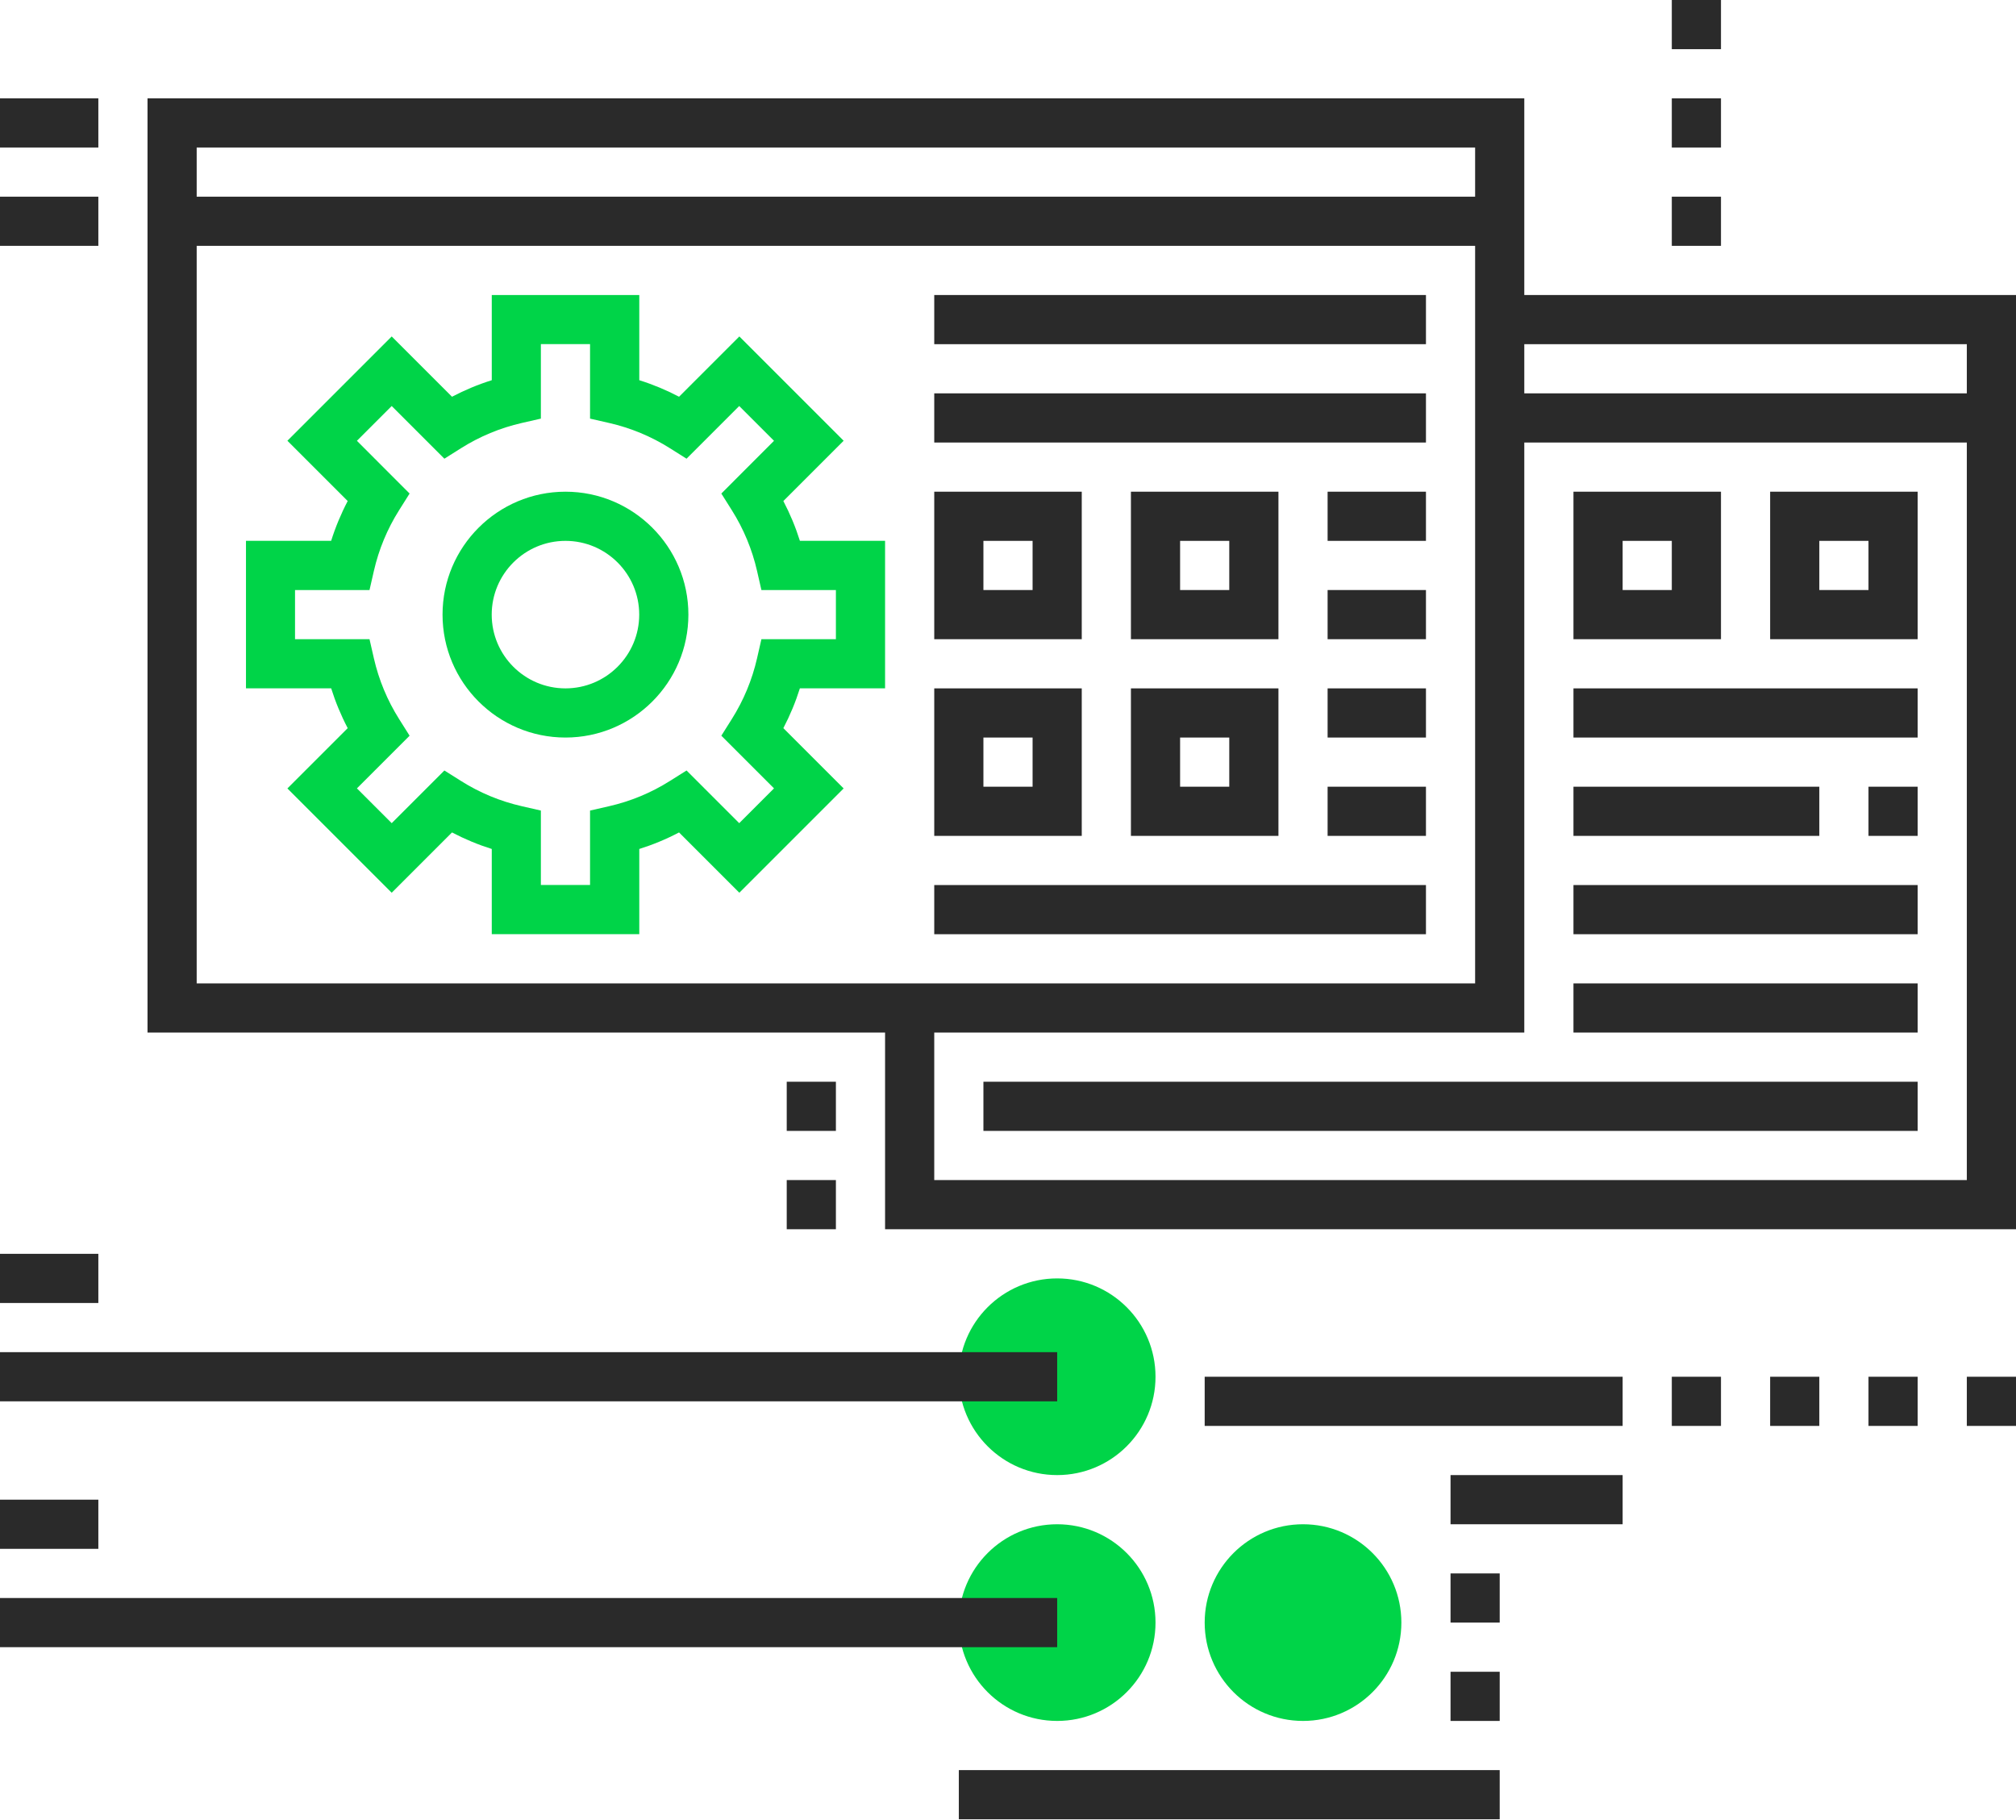
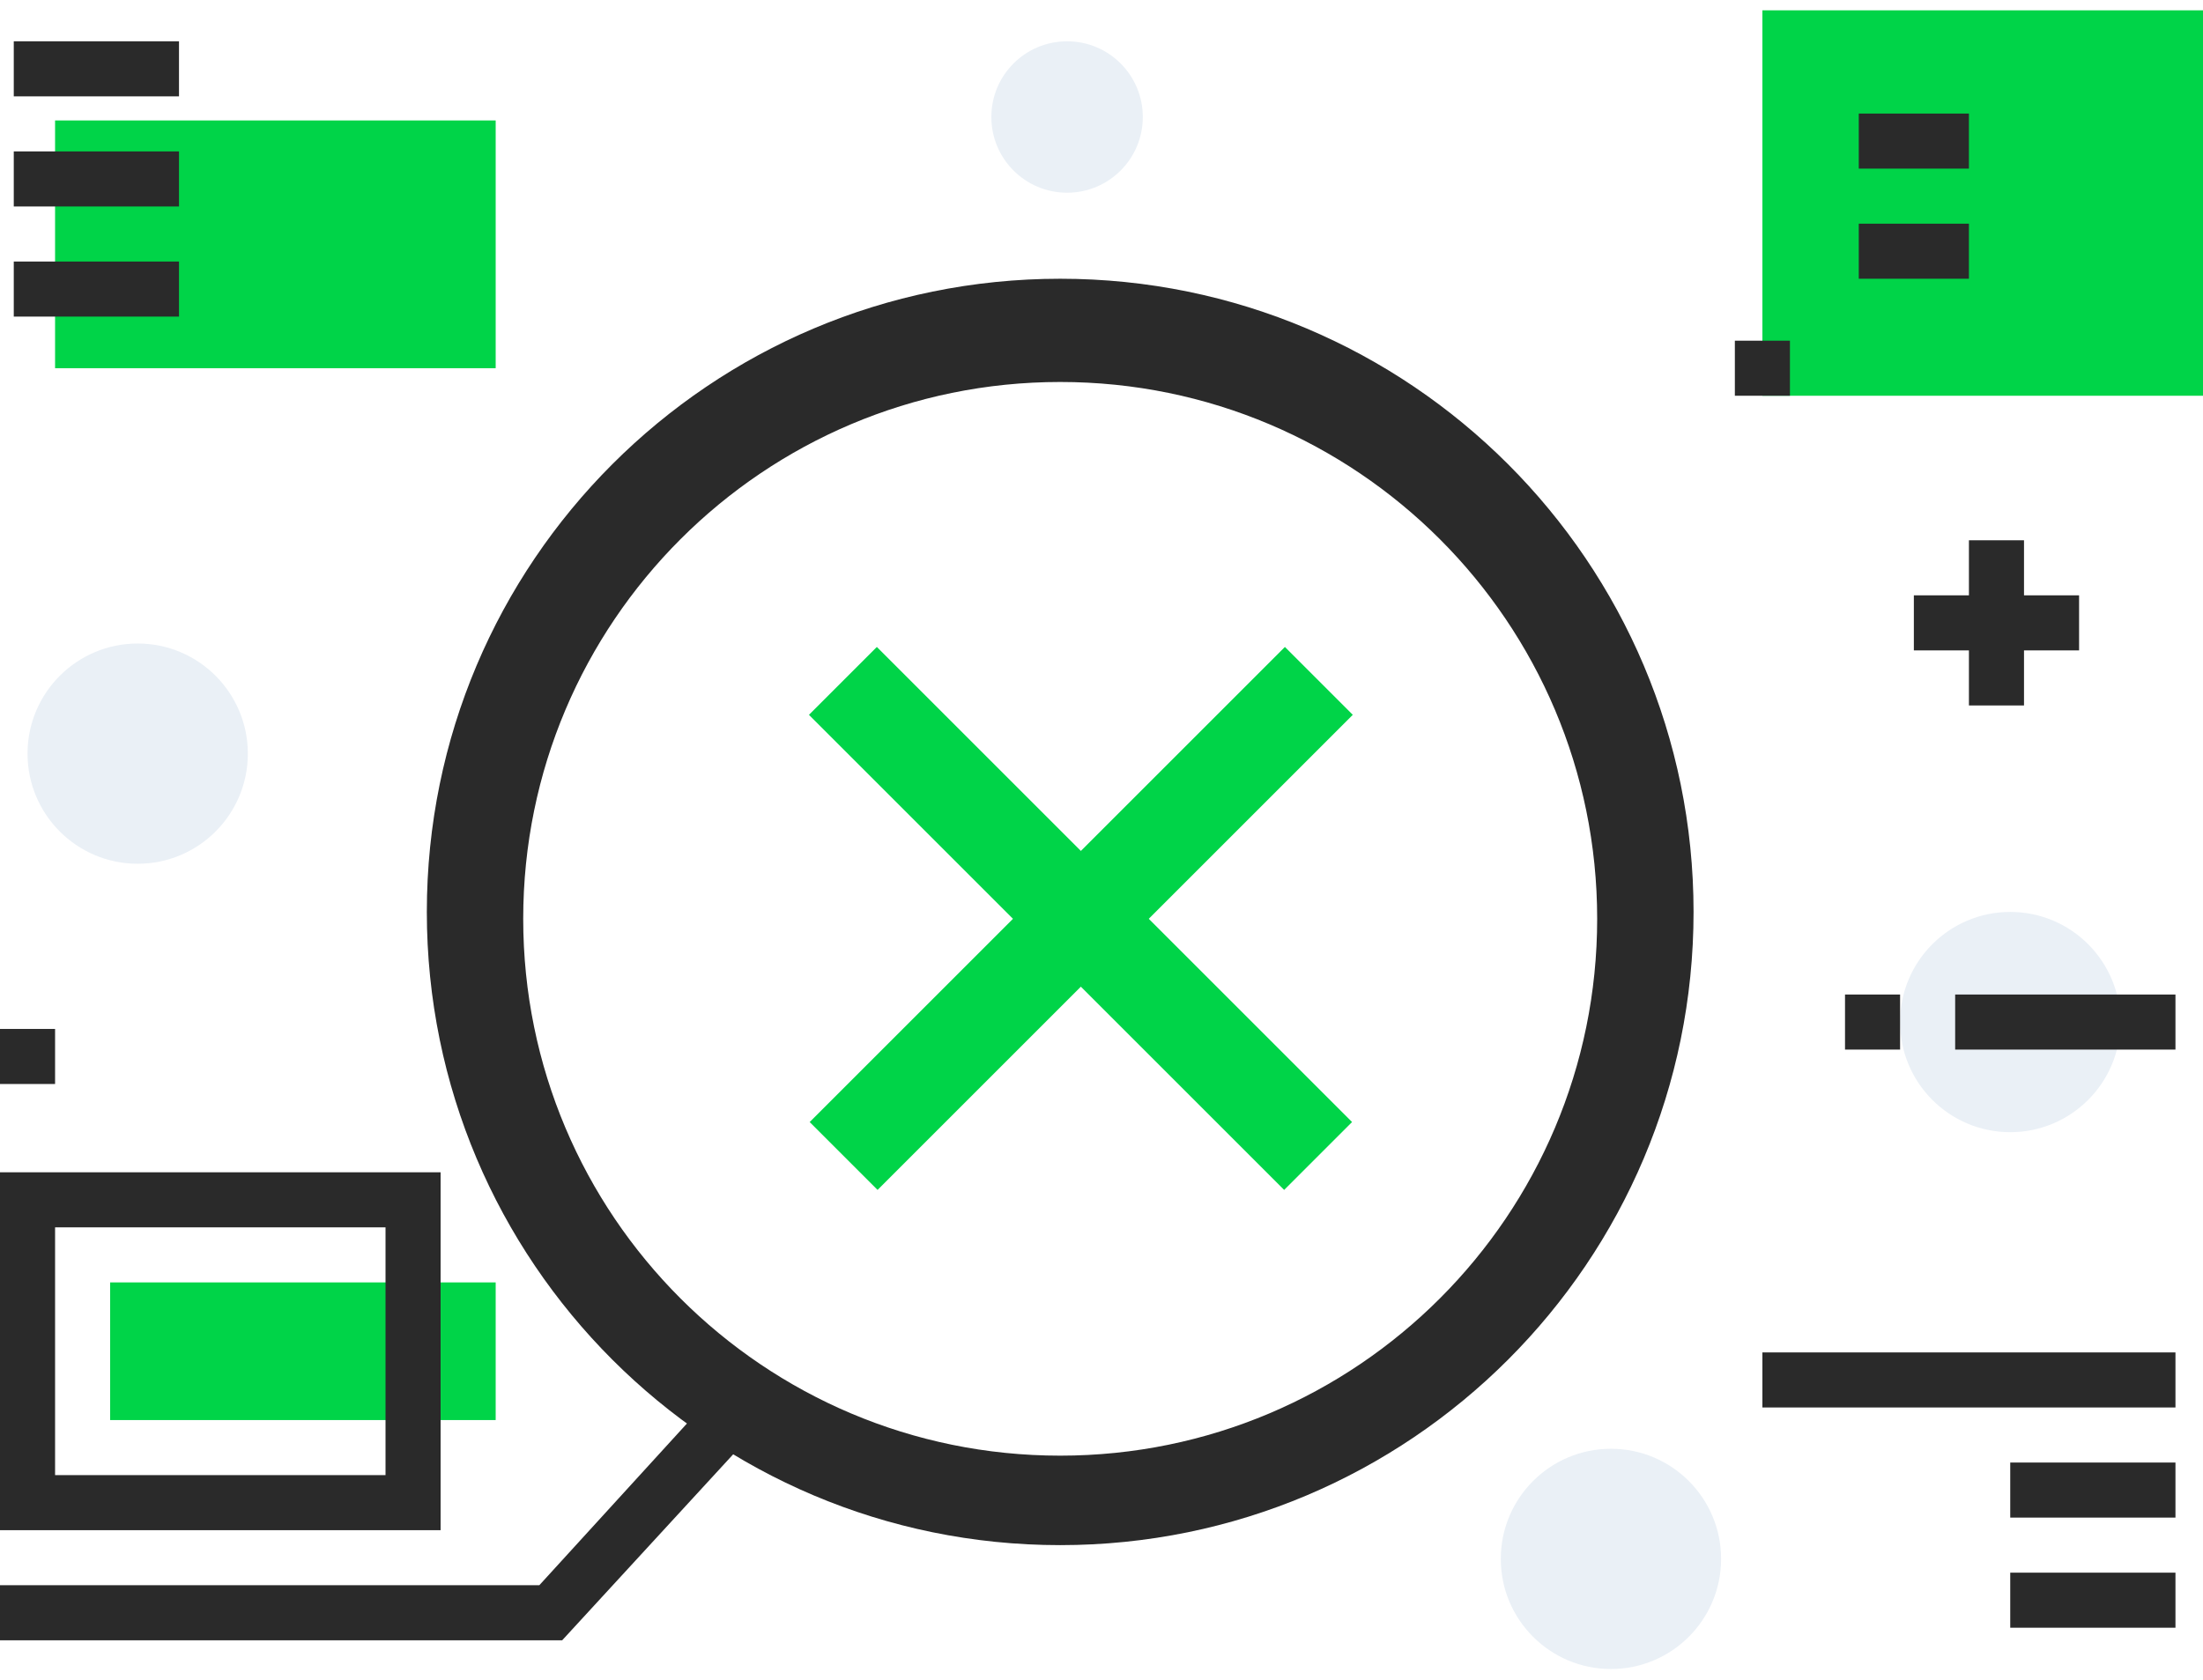
- <svg xmlns="http://www.w3.org/2000/svg" width="164" height="148" viewBox="0 0 164 148" fill="none">
-   <path d="M116 72H76V76H116V72Z" fill="#2A2A2A" />
-   <path d="M88 52H76V40H88V52ZM80 48H84V44H80V48Z" fill="#2A2A2A" />
-   <path d="M88 68H76V56H88V68ZM80 64H84V60H80V64Z" fill="#2A2A2A" />
-   <path d="M104 68H92V56H104V68ZM96 64H100V60H96V64Z" fill="#2A2A2A" />
-   <path d="M104 52H92V40H104V52ZM96 48H100V44H96V48Z" fill="#2A2A2A" />
-   <path d="M140 52H128V40H140V52ZM132 48H136V44H132V48Z" fill="#2A2A2A" />
-   <path d="M156 52H144V40H156V52ZM148 48H152V44H148V48Z" fill="#2A2A2A" />
-   <path d="M156 56H128V60H156V56Z" fill="#2A2A2A" />
-   <path d="M148 64H128V68H148V64Z" fill="#2A2A2A" />
-   <path d="M156 64H152V68H156V64Z" fill="#2A2A2A" />
-   <path d="M156 72H128V76H156V72Z" fill="#2A2A2A" />
-   <path d="M156 88H80V92H156V88Z" fill="#2A2A2A" />
-   <path d="M156 80H128V84H156V80Z" fill="#2A2A2A" />
-   <path d="M116 24H76V28H116V24Z" fill="#2A2A2A" />
-   <path d="M116 32H76V36H116V32Z" fill="#2A2A2A" />
-   <path d="M116 40H108V44H116V40Z" fill="#2A2A2A" />
-   <path d="M116 48H108V52H116V48Z" fill="#2A2A2A" />
-   <path d="M116 56H108V60H116V56Z" fill="#2A2A2A" />
-   <path d="M116 64H108V68H116V64Z" fill="#2A2A2A" />
-   <path d="M8 102H0V106H8V102Z" fill="#2A2A2A" />
-   <path d="M8 122H0V126H8V122Z" fill="#2A2A2A" />
-   <path d="M86 120C90.418 120 94 116.418 94 112C94 107.582 90.418 104 86 104C81.582 104 78 107.582 78 112C78 116.418 81.582 120 86 120Z" fill="#00D448" />
-   <path d="M86 140C90.418 140 94 136.418 94 132C94 127.582 90.418 124 86 124C81.582 124 78 127.582 78 132C78 136.418 81.582 140 86 140Z" fill="#00D448" />
-   <path d="M132 112H98V116H132V112Z" fill="#2A2A2A" />
-   <path d="M106 140C110.418 140 114 136.418 114 132C114 127.582 110.418 124 106 124C101.582 124 98 127.582 98 132C98 136.418 101.582 140 106 140Z" fill="#00D448" />
-   <path d="M132 120H118V124H132V120Z" fill="#2A2A2A" />
-   <path d="M122 128H118V132H122V128Z" fill="#2A2A2A" />
-   <path d="M122 136H118V140H122V136Z" fill="#2A2A2A" />
-   <path d="M140 112H136V116H140V112Z" fill="#2A2A2A" />
-   <path d="M148 112H144V116H148V112Z" fill="#2A2A2A" />
-   <path d="M156 112H152V116H156V112Z" fill="#2A2A2A" />
-   <path d="M164 112H160V116H164V112Z" fill="#2A2A2A" />
-   <path d="M68 96H64V100H68V96Z" fill="#2A2A2A" />
-   <path d="M68 88H64V92H68V88Z" fill="#2A2A2A" />
-   <path d="M122 144H78V148H122V144Z" fill="#2A2A2A" />
-   <path d="M140 16H136V20H140V16Z" fill="#2A2A2A" />
-   <path d="M140 8H136V12H140V8Z" fill="#2A2A2A" />
-   <path d="M140 0H136V4H140V0Z" fill="#2A2A2A" />
-   <path d="M8 8H0V12H8V8Z" fill="#2A2A2A" />
-   <path d="M8 16H0V20H8V16Z" fill="#2A2A2A" />
-   <path d="M124 8H12V84H72V100H164V24H124V8ZM120 12V16H16V12H120ZM16 20H120V80H16V20ZM76 96V84H124V36H160V96H76ZM160 28V32H124V28H160Z" fill="#2A2A2A" />
-   <path d="M86 110H0V114H86V110Z" fill="#2A2A2A" />
-   <path d="M86 130H0V134H86V130Z" fill="#2A2A2A" />
-   <path d="M63.725 40.76L68.63 35.855L60.145 27.37L55.24 32.275C54.2 31.73 53.12 31.28 52.005 30.93V24H40.005V30.93C38.89 31.28 37.81 31.73 36.77 32.275L31.865 27.37L23.38 35.855L28.285 40.76C27.74 41.8 27.29 42.88 26.94 43.995H20.01V55.995H26.94C27.29 57.11 27.74 58.195 28.285 59.235L23.38 64.14L31.865 72.625L36.77 67.72C37.81 68.265 38.89 68.715 40.005 69.065V75.995H52.005V69.065C53.12 68.715 54.205 68.265 55.24 67.72L60.145 72.625L68.63 64.14L63.725 59.235C64.27 58.195 64.72 57.11 65.07 55.995H72V43.995H65.07C64.72 42.88 64.27 41.8 63.725 40.76ZM68 52H61.94L61.585 53.555C61.185 55.305 60.495 56.97 59.53 58.5L58.68 59.85L62.965 64.135L60.135 66.965L55.85 62.68L54.5 63.53C52.97 64.495 51.305 65.185 49.555 65.585L48 65.94V71.995H44V65.94L42.445 65.585C40.69 65.185 39.025 64.495 37.5 63.53L36.15 62.68L31.865 66.965L29.035 64.135L33.32 59.85L32.47 58.5C31.505 56.97 30.815 55.305 30.415 53.555L30.06 52H24V48H30.06L30.415 46.445C30.815 44.695 31.505 43.03 32.47 41.5L33.32 40.15L29.035 35.86L31.865 33.03L36.15 37.315L37.5 36.465C39.03 35.5 40.695 34.81 42.445 34.41L44 34.055V27.995H48V34.055L49.555 34.41C51.305 34.81 52.97 35.5 54.5 36.465L55.85 37.315L60.135 33.03L62.965 35.86L58.68 40.15L59.53 41.5C60.495 43.03 61.185 44.695 61.585 46.445L61.94 48H68V52Z" fill="#00D448" />
-   <path d="M46 40C40.485 40 36 44.485 36 50C36 55.515 40.485 60 46 60C51.515 60 56 55.515 56 50C56 44.485 51.515 40 46 40ZM46 56C42.69 56 40 53.31 40 50C40 46.69 42.69 44 46 44C49.31 44 52 46.69 52 50C52 53.31 49.31 56 46 56Z" fill="#00D448" />
+ <svg xmlns="http://www.w3.org/2000/svg" width="160" height="122" viewBox="0 0 160 122" fill="none">
+   <path d="M10 62.75C14.418 62.75 18 59.168 18 54.75C18 50.332 14.418 46.75 10 46.75C5.582 46.75 2 50.332 2 54.75C2 59.168 5.582 62.75 10 62.75Z" fill="#EAF0F6" />
+   <path d="M77.5 14C80.538 14 83 11.538 83 8.5C83 5.462 80.538 3 77.5 3C74.462 3 72 5.462 72 8.5C72 11.538 74.462 14 77.5 14Z" fill="#EAF0F6" />
+   <path d="M146 82.25C150.418 82.25 154 78.668 154 74.25C154 69.832 150.418 66.25 146 66.25C141.582 66.25 138 69.832 138 74.25C138 78.668 141.582 82.25 146 82.25Z" fill="#EAF0F6" />
+   <path d="M117 121.25C121.418 121.25 125 117.668 125 113.25C125 108.832 121.418 105.25 117 105.25C112.582 105.25 109 108.832 109 113.25C109 117.668 112.582 121.25 117 121.25Z" fill="#EAF0F6" />
+   <path d="M160 0.75H128V28.75H160V0.75Z" fill="#00D448" />
+   <path d="M36 8.75H4V26.75H36V8.75Z" fill="#00D448" />
+   <path d="M130 24.75H126V28.75H130V24.75Z" fill="#2A2A2A" />
+   <path d="M4 74.75H0V78.75H4V74.75Z" fill="#2A2A2A" />
+   <path d="M120 72.25H116V76.25H120V72.25Z" fill="#2A2A2A" />
+   <path d="M138 72.25H134V76.25H138V72.25Z" fill="#2A2A2A" />
+   <path d="M158 72.25H142V76.25H158V72.25Z" fill="#2A2A2A" />
+   <path d="M36 93.164H8V103.164H36V93.164Z" fill="#00D448" />
+   <path d="M143 8.25H135V12.25H143V8.25Z" fill="#2A2A2A" />
+   <path d="M143 16.25H135V20.25H143V16.25Z" fill="#2A2A2A" />
+   <path d="M147 51.25V47.25H151V43.25H147V39.25H143V43.25H139V47.25H143V51.25H147Z" fill="#2A2A2A" />
+   <path d="M39.17 115.163H0V119.163H40.83L55 103.748L52.17 100.918L39.17 115.163Z" fill="#2A2A2A" />
+   <path d="M32 85.164H0V111.164H32V85.164ZM28 107.164H4V89.164H28V107.164Z" fill="#2A2A2A" />
+   <path fill-rule="evenodd" clip-rule="evenodd" d="M31 66.25C31 40.845 51.595 20.25 77 20.25C102.405 20.25 123 40.845 123 66.25C123 91.655 102.405 112.25 77 112.25C51.595 112.25 31 91.655 31 66.25ZM38 66.75C38 45.211 55.461 27.75 77 27.75C98.539 27.75 116 45.211 116 66.75C116 88.289 98.539 105.75 77 105.75C55.461 105.75 38 88.289 38 66.75Z" fill="#2A2A2A" />
+   <path d="M13 11H1V15H13V11Z" fill="#2A2A2A" />
+   <path d="M13 3H1V7H13V3Z" fill="#2A2A2A" />
+   <path d="M13 19H1V23H13V19Z" fill="#2A2A2A" />
+   <rect x="93.32" y="47" width="6.973" height="48.81" transform="rotate(45 93.3203 47)" fill="#00D448" />
+   <path d="M158 98.25H128V102.25H158V98.25Z" fill="#2A2A2A" />
+   <path d="M158 106.25H146V110.25H158V106.25Z" fill="#2A2A2A" />
+   <path d="M158 114.25H146V118.25H158V114.25Z" fill="#2A2A2A" />
+   <rect width="6.973" height="48.81" transform="matrix(-0.707107 0.707107 0.707107 0.707107 63.6836 47)" fill="#00D448" />
</svg>
